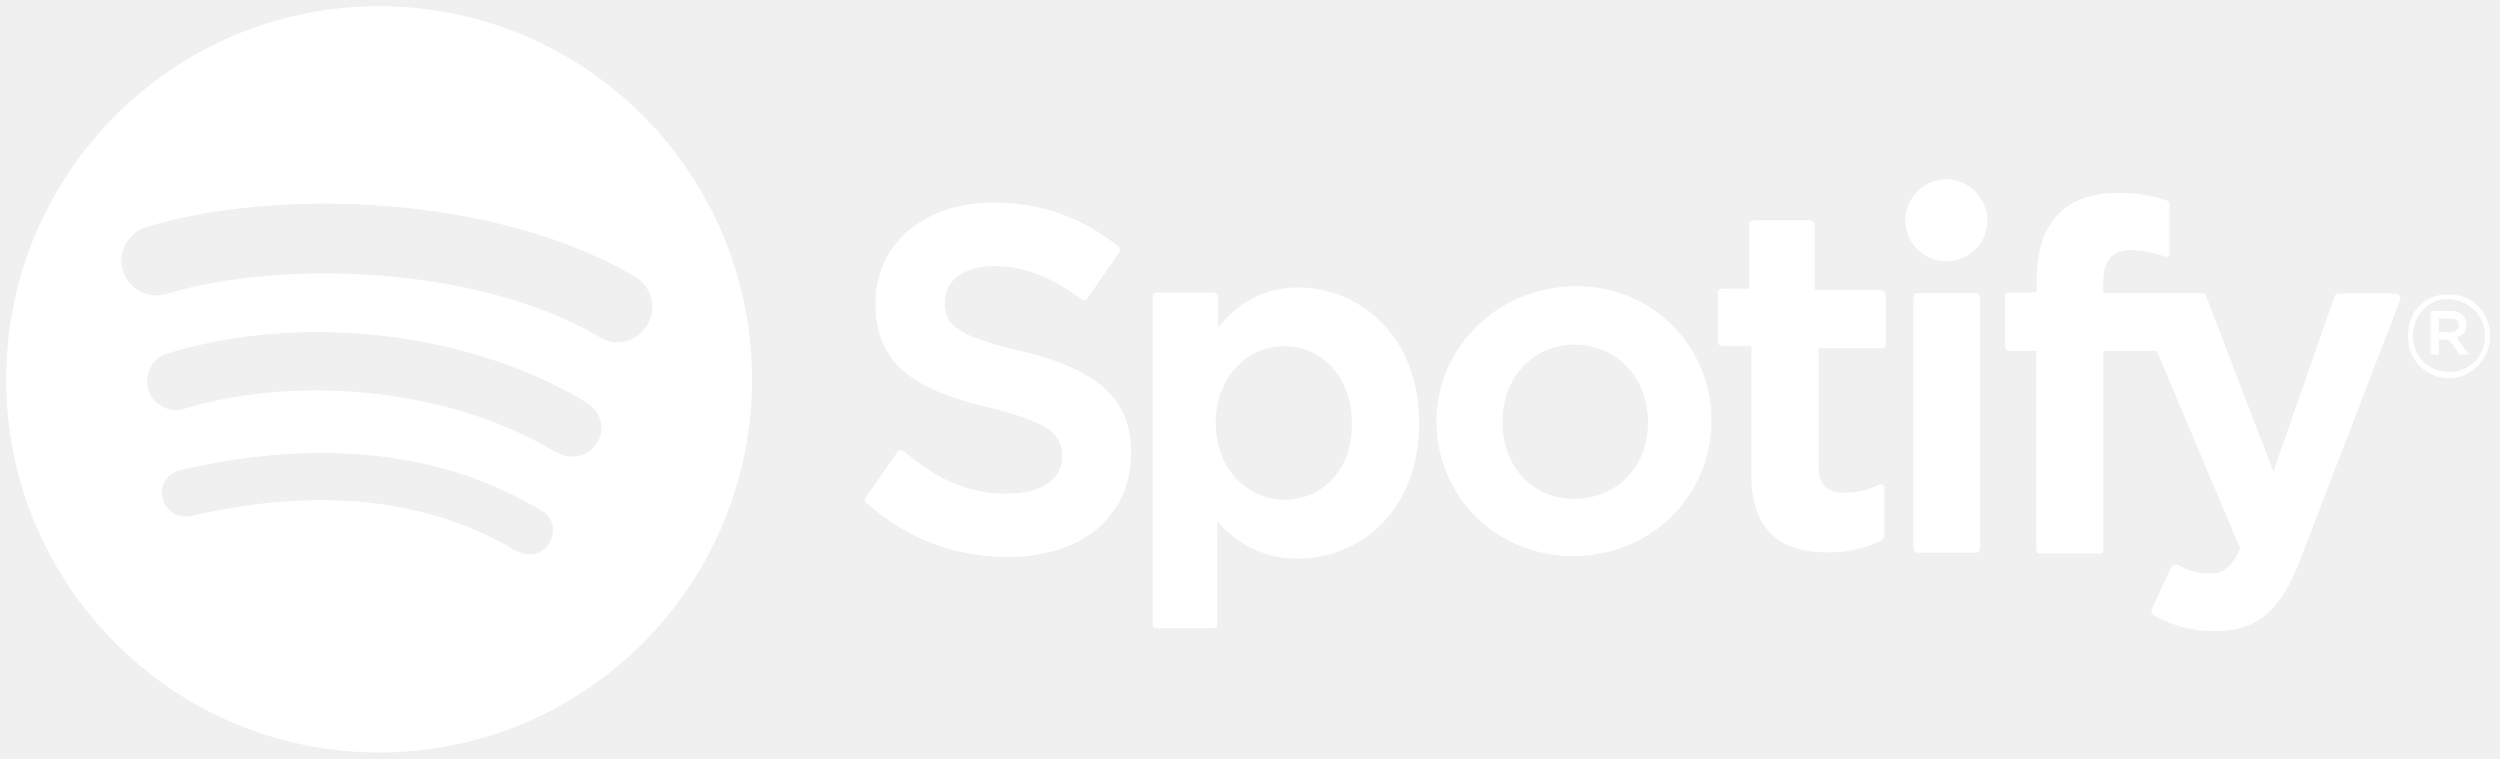
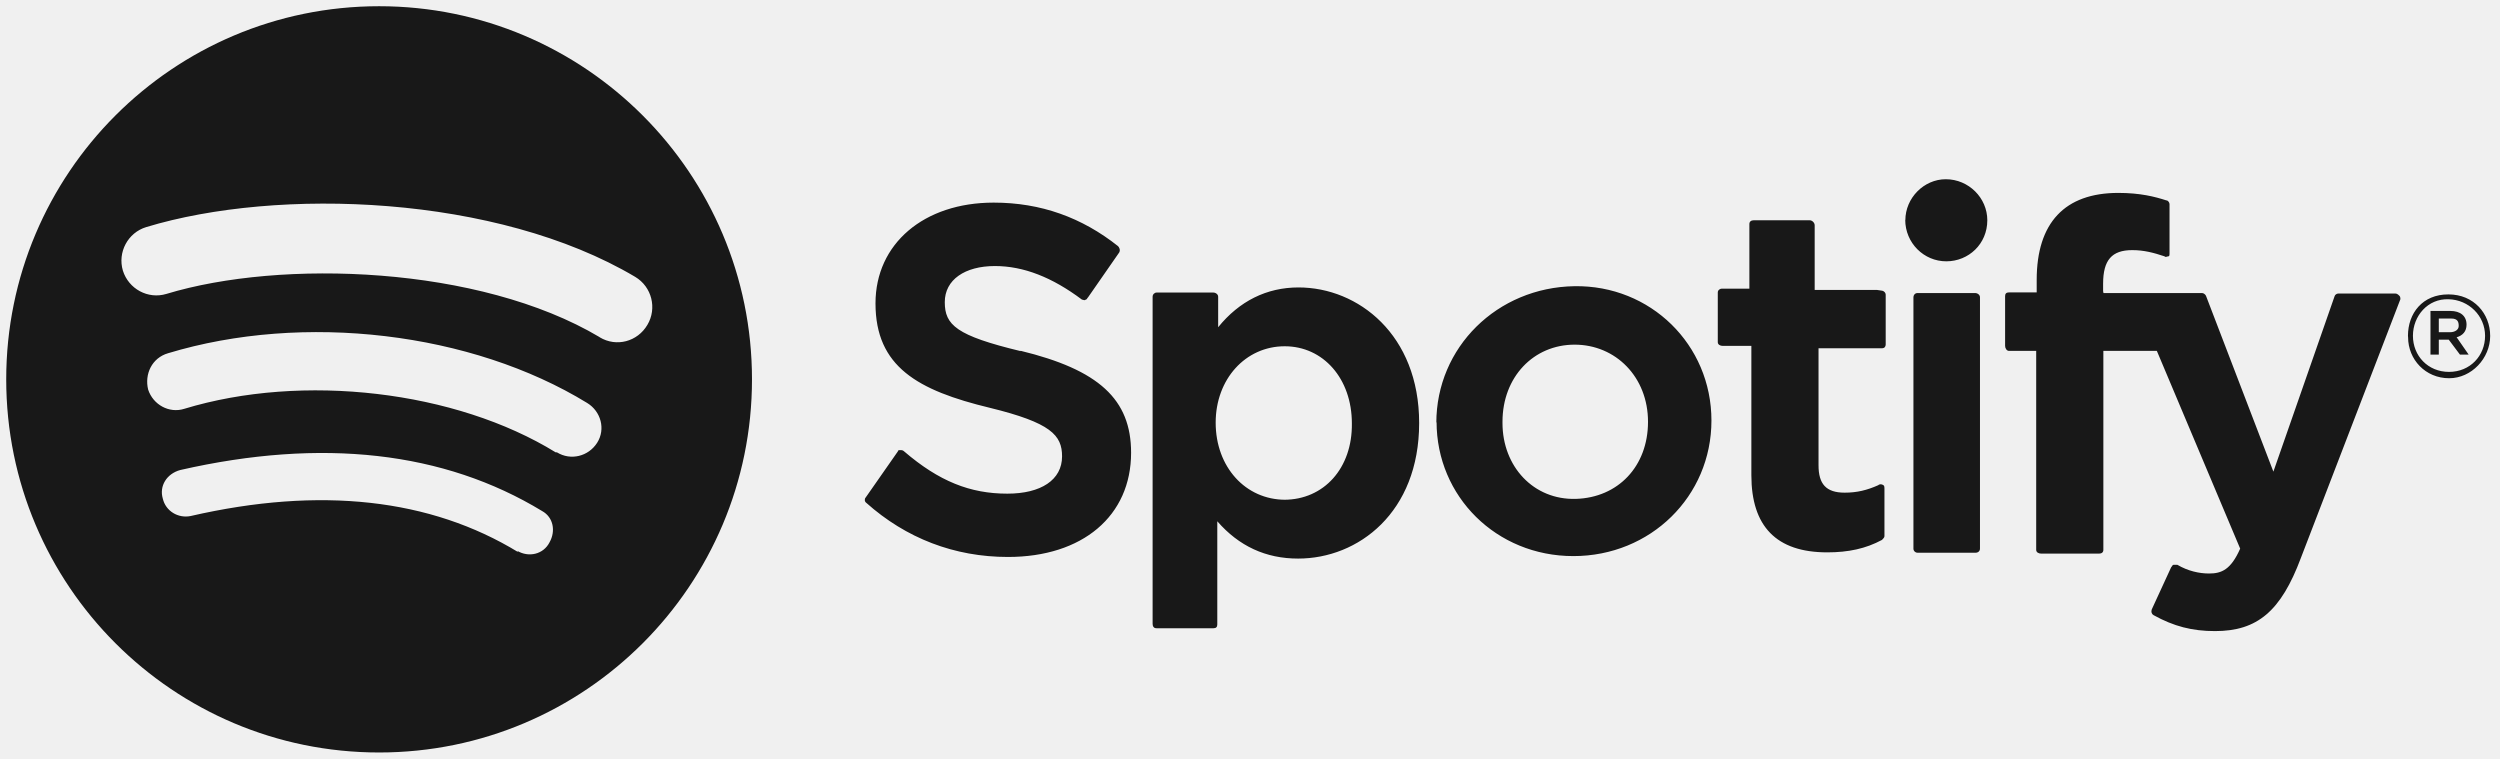
<svg xmlns="http://www.w3.org/2000/svg" viewBox="0 0 201 61">
-   <path d="M48.2 27.1c-9.66-5.74-25.6-6.27-34.82-3.47-1.48.45-3.04-.4-3.5-1.87-.44-1.48.4-3.05 1.87-3.5 10.6-3.22 28.2-2.6 39.32 4 1.34.8 1.77 2.53.98 3.86-.8 1.36-2.5 1.8-3.83 1zm-3.52 9.27c-8.05-4.96-20.34-6.4-29.87-3.5-1.2.38-2.5-.32-2.9-1.55-.3-1.24.3-2.54 1.6-2.92 10.9-3.3 24.4-1.7 33.7 4 1.1.67 1.5 2.1.8 3.2s-2.13 1.45-3.23.77zm-3.02 8.02c-7.05-4.3-15.9-5.3-26.34-2.9-1 .2-2-.4-2.23-1.4-.3-1 .3-2 1.4-2.3 11.4-2.6 21.2-1.5 29.1 3.3.9.5 1.1 1.6.6 2.5-.5 1-1.7 1.24-2.6.7zM30.48.5C13.92.5.5 13.93.5 30.5s13.42 30 29.98 30c16.56 0 29.98-13.43 29.98-30 0-16.56-13.42-30-29.98-30m51.58 27.73c-5.18-1.25-6.1-2.1-6.1-3.94 0-1.8 1.62-2.9 4.03-2.9 2.3 0 4.6.9 7 2.7.1 0 .2.1.3 0 .1 0 .1-.1.2-.2l2.5-3.6c.1-.2 0-.4-.1-.5-2.9-2.3-6.2-3.5-10-3.5-5.6 0-9.5 3.3-9.5 8.1 0 5.1 3.4 7 9.2 8.4 4.9 1.2 5.8 2.2 5.8 3.9 0 1.9-1.7 3-4.4 3-3 0-5.5-1-8.3-3.4-.1-.1-.2-.1-.3-.1-.1 0-.2 0-.2.1L69.6 40c-.1.1-.1.32.04.42 3.2 2.86 7.1 4.36 11.4 4.36 6 0 9.9-3.3 9.9-8.38 0-4.3-2.6-6.67-8.9-8.2m21.3 11.98c-3.2 0-5.6-2.63-5.6-6.2 0-3.5 2.4-6.14 5.55-6.14 3.1 0 5.4 2.6 5.4 6.2.05 3.6-2.25 6.14-5.45 6.14zm-5.4-13.92v-2.4c0-.2-.2-.34-.4-.34H93c-.17 0-.33.14-.33.34v26.3c0 .2.1.35.3.35h4.6c.2 0 .3-.1.3-.3v-8.3c1.74 2 3.9 3 6.5 3 4.83 0 9.73-3.7 9.73-10.9 0-7.1-4.9-10.9-9.7-10.9-2.56 0-4.76 1.1-6.46 3.2zm22.86 7.65c0-3.6 2.5-6.2 5.8-6.2s5.9 2.6 5.9 6.2-2.42 6.1-5.8 6.2c-3.4.1-5.9-2.6-5.9-6.1zm-5.3 0c0 6 4.8 10.8 11 10.8s11.1-4.8 11.1-10.9c0-6.1-4.9-10.9-11.02-10.8-6.2.1-11.1 4.9-11.1 11zm35.4-10.6h-5v-5.2c0-.2-.2-.4-.4-.4H141c-.2 0-.35.1-.35.3v5.2h-2.24c-.1 0-.3.1-.3.3v4c0 .2.2.3.4.3h2.3v10.4c0 4.1 2 6.2 6.1 6.2 1.7 0 3.1-.3 4.4-1 .1-.1.2-.2.2-.3v-3.8c0-.1 0-.3-.1-.3-.1-.1-.3-.1-.4 0-.9.4-1.7.6-2.7.6-1.5 0-2.1-.7-2.1-2.2V28h5.1c.2 0 .3-.13.3-.3v-4c0-.2-.2-.33-.3-.33m17.78.04v-.6c0-1.9.7-2.7 2.34-2.7.93 0 1.7.2 2.6.5.1.1.2 0 .3 0 .1 0 .1-.1.1-.3v-3.9c0-.1-.1-.3-.26-.3-.93-.3-2.1-.6-3.86-.6-4.3 0-6.56 2.4-6.56 7v1h-2.24c-.2 0-.3.1-.3.3v4c0 .2.14.4.3.4h2.2v16c0 .2.2.3.4.3h4.66c.2 0 .34-.1.34-.3v-16h4.3l6.7 15.9c-.75 1.7-1.5 2-2.5 2-.8 0-1.7-.2-2.55-.7h-.3c-.1 0-.1.1-.2.2L173 49c-.07.2 0 .38.15.46 1.63.9 3.1 1.28 4.94 1.28 3.4 0 5.3-1.6 6.9-5.88l8-20.8c0-.1 0-.22-.1-.3-.1-.1-.2-.16-.3-.16H188c-.13 0-.27.1-.3.22l-4.92 14.1-5.42-14.14c-.05-.1-.18-.22-.32-.22h-7.92m-14.94 0c-.2 0-.34.14-.34.36v20.2c0 .17.15.32.34.32h4.65c.22 0 .36-.14.36-.33V23.9c0-.2-.2-.34-.4-.34zm-1-5.9c0 1.88 1.5 3.35 3.3 3.35 1.8 0 3.3-1.4 3.3-3.3 0-1.8-1.5-3.3-3.34-3.3-1.75 0-3.25 1.5-3.25 3.3zm42.9 7.95v1.1h.9c.4 0 .7-.2.7-.5s-.06-.6-.6-.6zm1.5 1.6l.9 1.3h-.7l-.9-1.2h-.8v1.2h-.67V25h1.6c.8 0 1.3.4 1.3 1.1 0 .54-.3.87-.8 1.02zM194 27c0 1.6 1.2 2.9 2.9 2.9s2.9-1.3 2.9-2.9c0-1.6-1.3-2.9-2.94-2.94C195.2 24 194 25.4 194 27zm-.4 0c0-1.8 1.16-3.34 3.26-3.33 2.03 0 3.35 1.54 3.35 3.34 0 1.8-1.5 3.4-3.3 3.4-1.9 0-3.3-1.5-3.3-3.3z" fill="#FFFFFF" />
+   <path d="M48.2 27.1c-9.66-5.74-25.6-6.27-34.82-3.47-1.48.45-3.04-.4-3.5-1.87-.44-1.48.4-3.05 1.87-3.5 10.6-3.22 28.2-2.6 39.32 4 1.34.8 1.77 2.53.98 3.86-.8 1.36-2.5 1.8-3.83 1zm-3.52 9.27c-8.05-4.96-20.34-6.4-29.87-3.5-1.2.38-2.5-.32-2.9-1.55-.3-1.24.3-2.54 1.6-2.92 10.9-3.3 24.4-1.7 33.7 4 1.1.67 1.5 2.1.8 3.2s-2.13 1.45-3.23.77zm-3.02 8.02c-7.05-4.3-15.9-5.3-26.34-2.9-1 .2-2-.4-2.23-1.4-.3-1 .3-2 1.4-2.3 11.4-2.6 21.2-1.5 29.1 3.3.9.5 1.1 1.6.6 2.5-.5 1-1.7 1.24-2.6.7zM30.48.5C13.92.5.5 13.93.5 30.5s13.42 30 29.98 30c16.56 0 29.98-13.43 29.98-30 0-16.56-13.42-30-29.98-30m51.58 27.73c-5.18-1.25-6.1-2.1-6.1-3.94 0-1.8 1.62-2.9 4.03-2.9 2.3 0 4.6.9 7 2.7.1 0 .2.1.3 0 .1 0 .1-.1.2-.2l2.5-3.6c.1-.2 0-.4-.1-.5-2.9-2.3-6.2-3.5-10-3.5-5.6 0-9.5 3.3-9.5 8.1 0 5.1 3.4 7 9.2 8.4 4.9 1.2 5.8 2.2 5.8 3.9 0 1.9-1.7 3-4.4 3-3 0-5.5-1-8.3-3.4-.1-.1-.2-.1-.3-.1-.1 0-.2 0-.2.1L69.6 40c-.1.1-.1.32.04.42 3.2 2.86 7.1 4.36 11.4 4.36 6 0 9.9-3.3 9.9-8.38 0-4.3-2.6-6.67-8.9-8.2m21.3 11.98c-3.2 0-5.6-2.63-5.6-6.2 0-3.5 2.4-6.14 5.55-6.14 3.1 0 5.4 2.6 5.4 6.2.05 3.6-2.25 6.14-5.45 6.14zm-5.4-13.92v-2.4c0-.2-.2-.34-.4-.34H93c-.17 0-.33.14-.33.34v26.3c0 .2.1.35.3.35h4.6c.2 0 .3-.1.3-.3v-8.3c1.74 2 3.9 3 6.5 3 4.83 0 9.73-3.7 9.73-10.9 0-7.1-4.9-10.9-9.7-10.9-2.56 0-4.76 1.1-6.46 3.2zm22.86 7.65c0-3.6 2.5-6.2 5.8-6.2s5.9 2.6 5.9 6.2-2.42 6.1-5.8 6.2c-3.4.1-5.9-2.6-5.9-6.1zm-5.3 0c0 6 4.8 10.8 11 10.8s11.1-4.8 11.1-10.9c0-6.1-4.9-10.9-11.02-10.8-6.2.1-11.1 4.9-11.1 11zm35.4-10.6h-5v-5.2c0-.2-.2-.4-.4-.4H141c-.2 0-.35.1-.35.3v5.2h-2.24c-.1 0-.3.1-.3.3v4c0 .2.2.3.4.3h2.3v10.4c0 4.1 2 6.2 6.1 6.2 1.7 0 3.1-.3 4.4-1 .1-.1.2-.2.2-.3v-3.8c0-.1 0-.3-.1-.3-.1-.1-.3-.1-.4 0-.9.4-1.7.6-2.7.6-1.5 0-2.1-.7-2.1-2.2V28h5.1c.2 0 .3-.13.3-.3v-4c0-.2-.2-.33-.3-.33m17.78.04v-.6c0-1.9.7-2.7 2.34-2.7.93 0 1.7.2 2.6.5.1.1.2 0 .3 0 .1 0 .1-.1.1-.3v-3.9c0-.1-.1-.3-.26-.3-.93-.3-2.1-.6-3.86-.6-4.3 0-6.56 2.4-6.56 7v1h-2.24c-.2 0-.3.1-.3.3v4c0 .2.14.4.3.4h2.2v16c0 .2.2.3.4.3h4.66c.2 0 .34-.1.34-.3v-16h4.3l6.7 15.9c-.75 1.7-1.5 2-2.5 2-.8 0-1.7-.2-2.55-.7h-.3c-.1 0-.1.1-.2.2L173 49c-.07.2 0 .38.15.46 1.63.9 3.1 1.28 4.94 1.28 3.4 0 5.3-1.6 6.9-5.88l8-20.8c0-.1 0-.22-.1-.3-.1-.1-.2-.16-.3-.16H188c-.13 0-.27.1-.3.22l-4.92 14.1-5.42-14.14c-.05-.1-.18-.22-.32-.22h-7.92m-14.94 0c-.2 0-.34.14-.34.36v20.2c0 .17.15.32.34.32h4.65c.22 0 .36-.14.36-.33V23.9c0-.2-.2-.34-.4-.34zm-1-5.9c0 1.88 1.5 3.35 3.3 3.35 1.8 0 3.3-1.4 3.3-3.3 0-1.8-1.5-3.3-3.34-3.3-1.75 0-3.25 1.5-3.25 3.3zm42.9 7.95v1.1h.9c.4 0 .7-.2.7-.5s-.06-.6-.6-.6zm1.5 1.6l.9 1.3h-.7l-.9-1.2h-.8v1.2h-.67V25h1.6c.8 0 1.3.4 1.3 1.1 0 .54-.3.87-.8 1.02zM194 27c0 1.6 1.2 2.9 2.9 2.9s2.9-1.3 2.9-2.9c0-1.6-1.3-2.9-2.94-2.94C195.2 24 194 25.4 194 27zm-.4 0c0-1.8 1.16-3.34 3.26-3.33 2.03 0 3.35 1.54 3.35 3.34 0 1.8-1.5 3.4-3.3 3.4-1.9 0-3.3-1.5-3.3-3.3z" fill="#181818" />
</svg>
